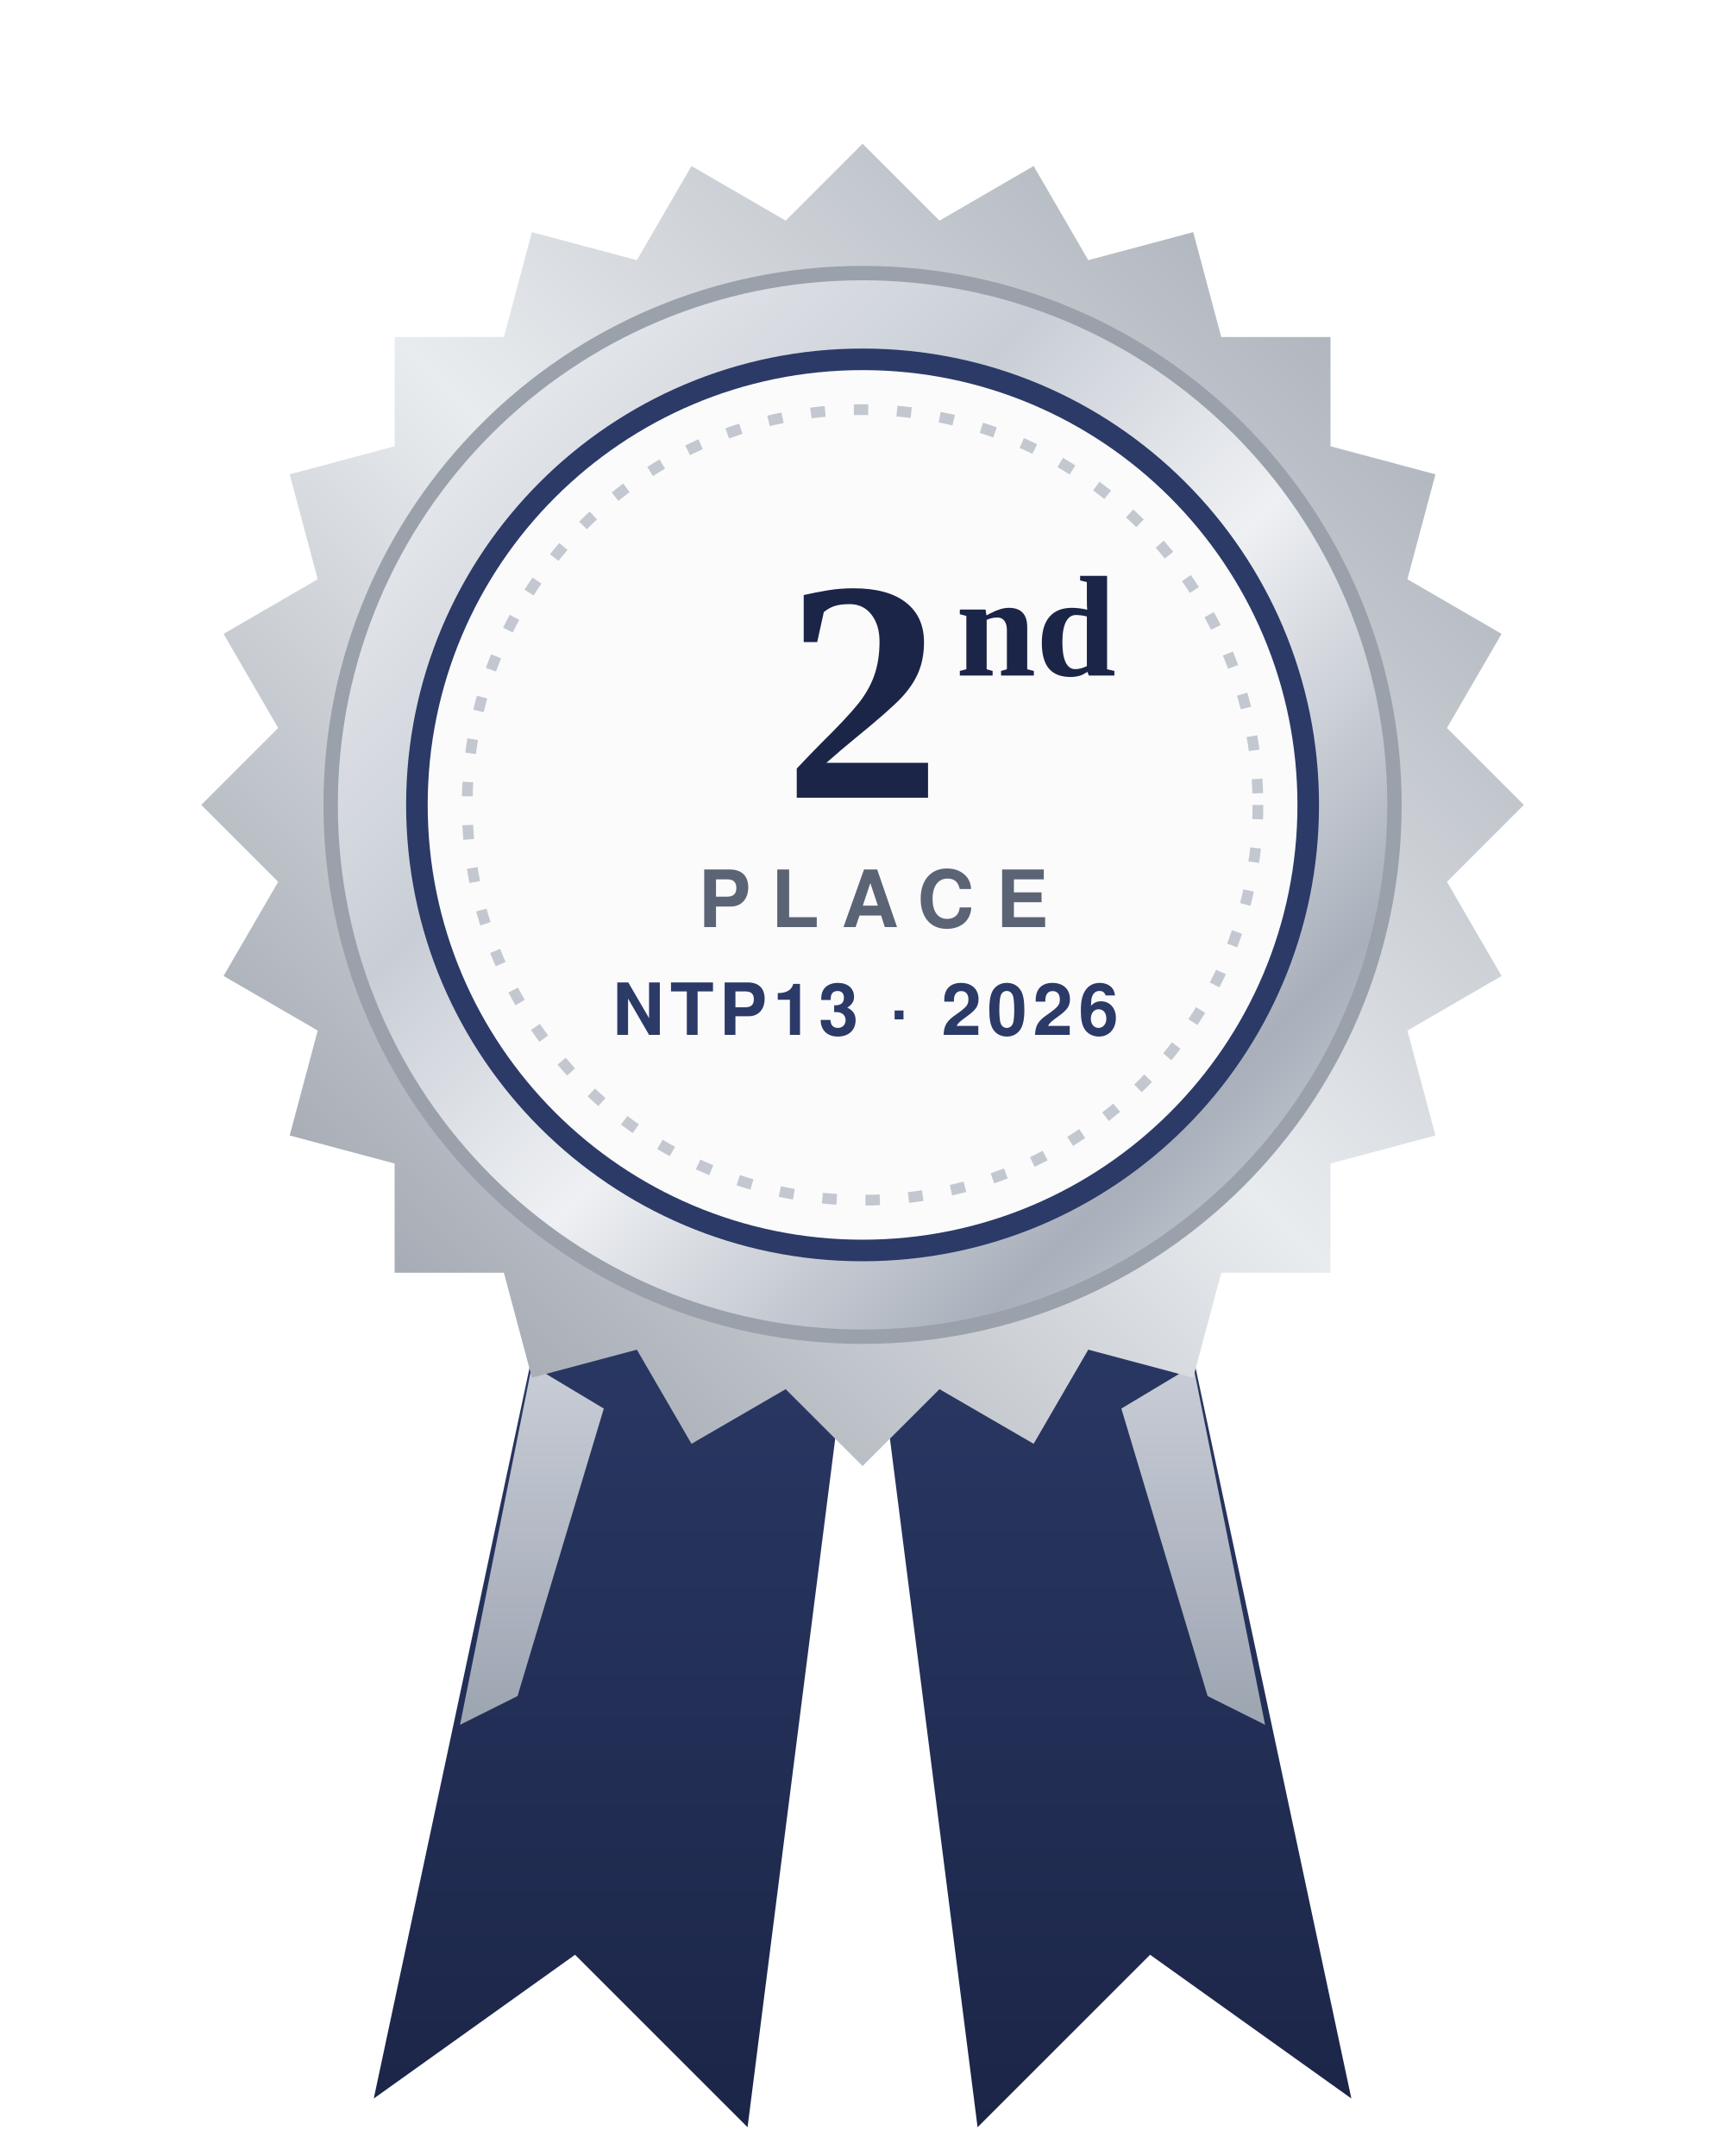
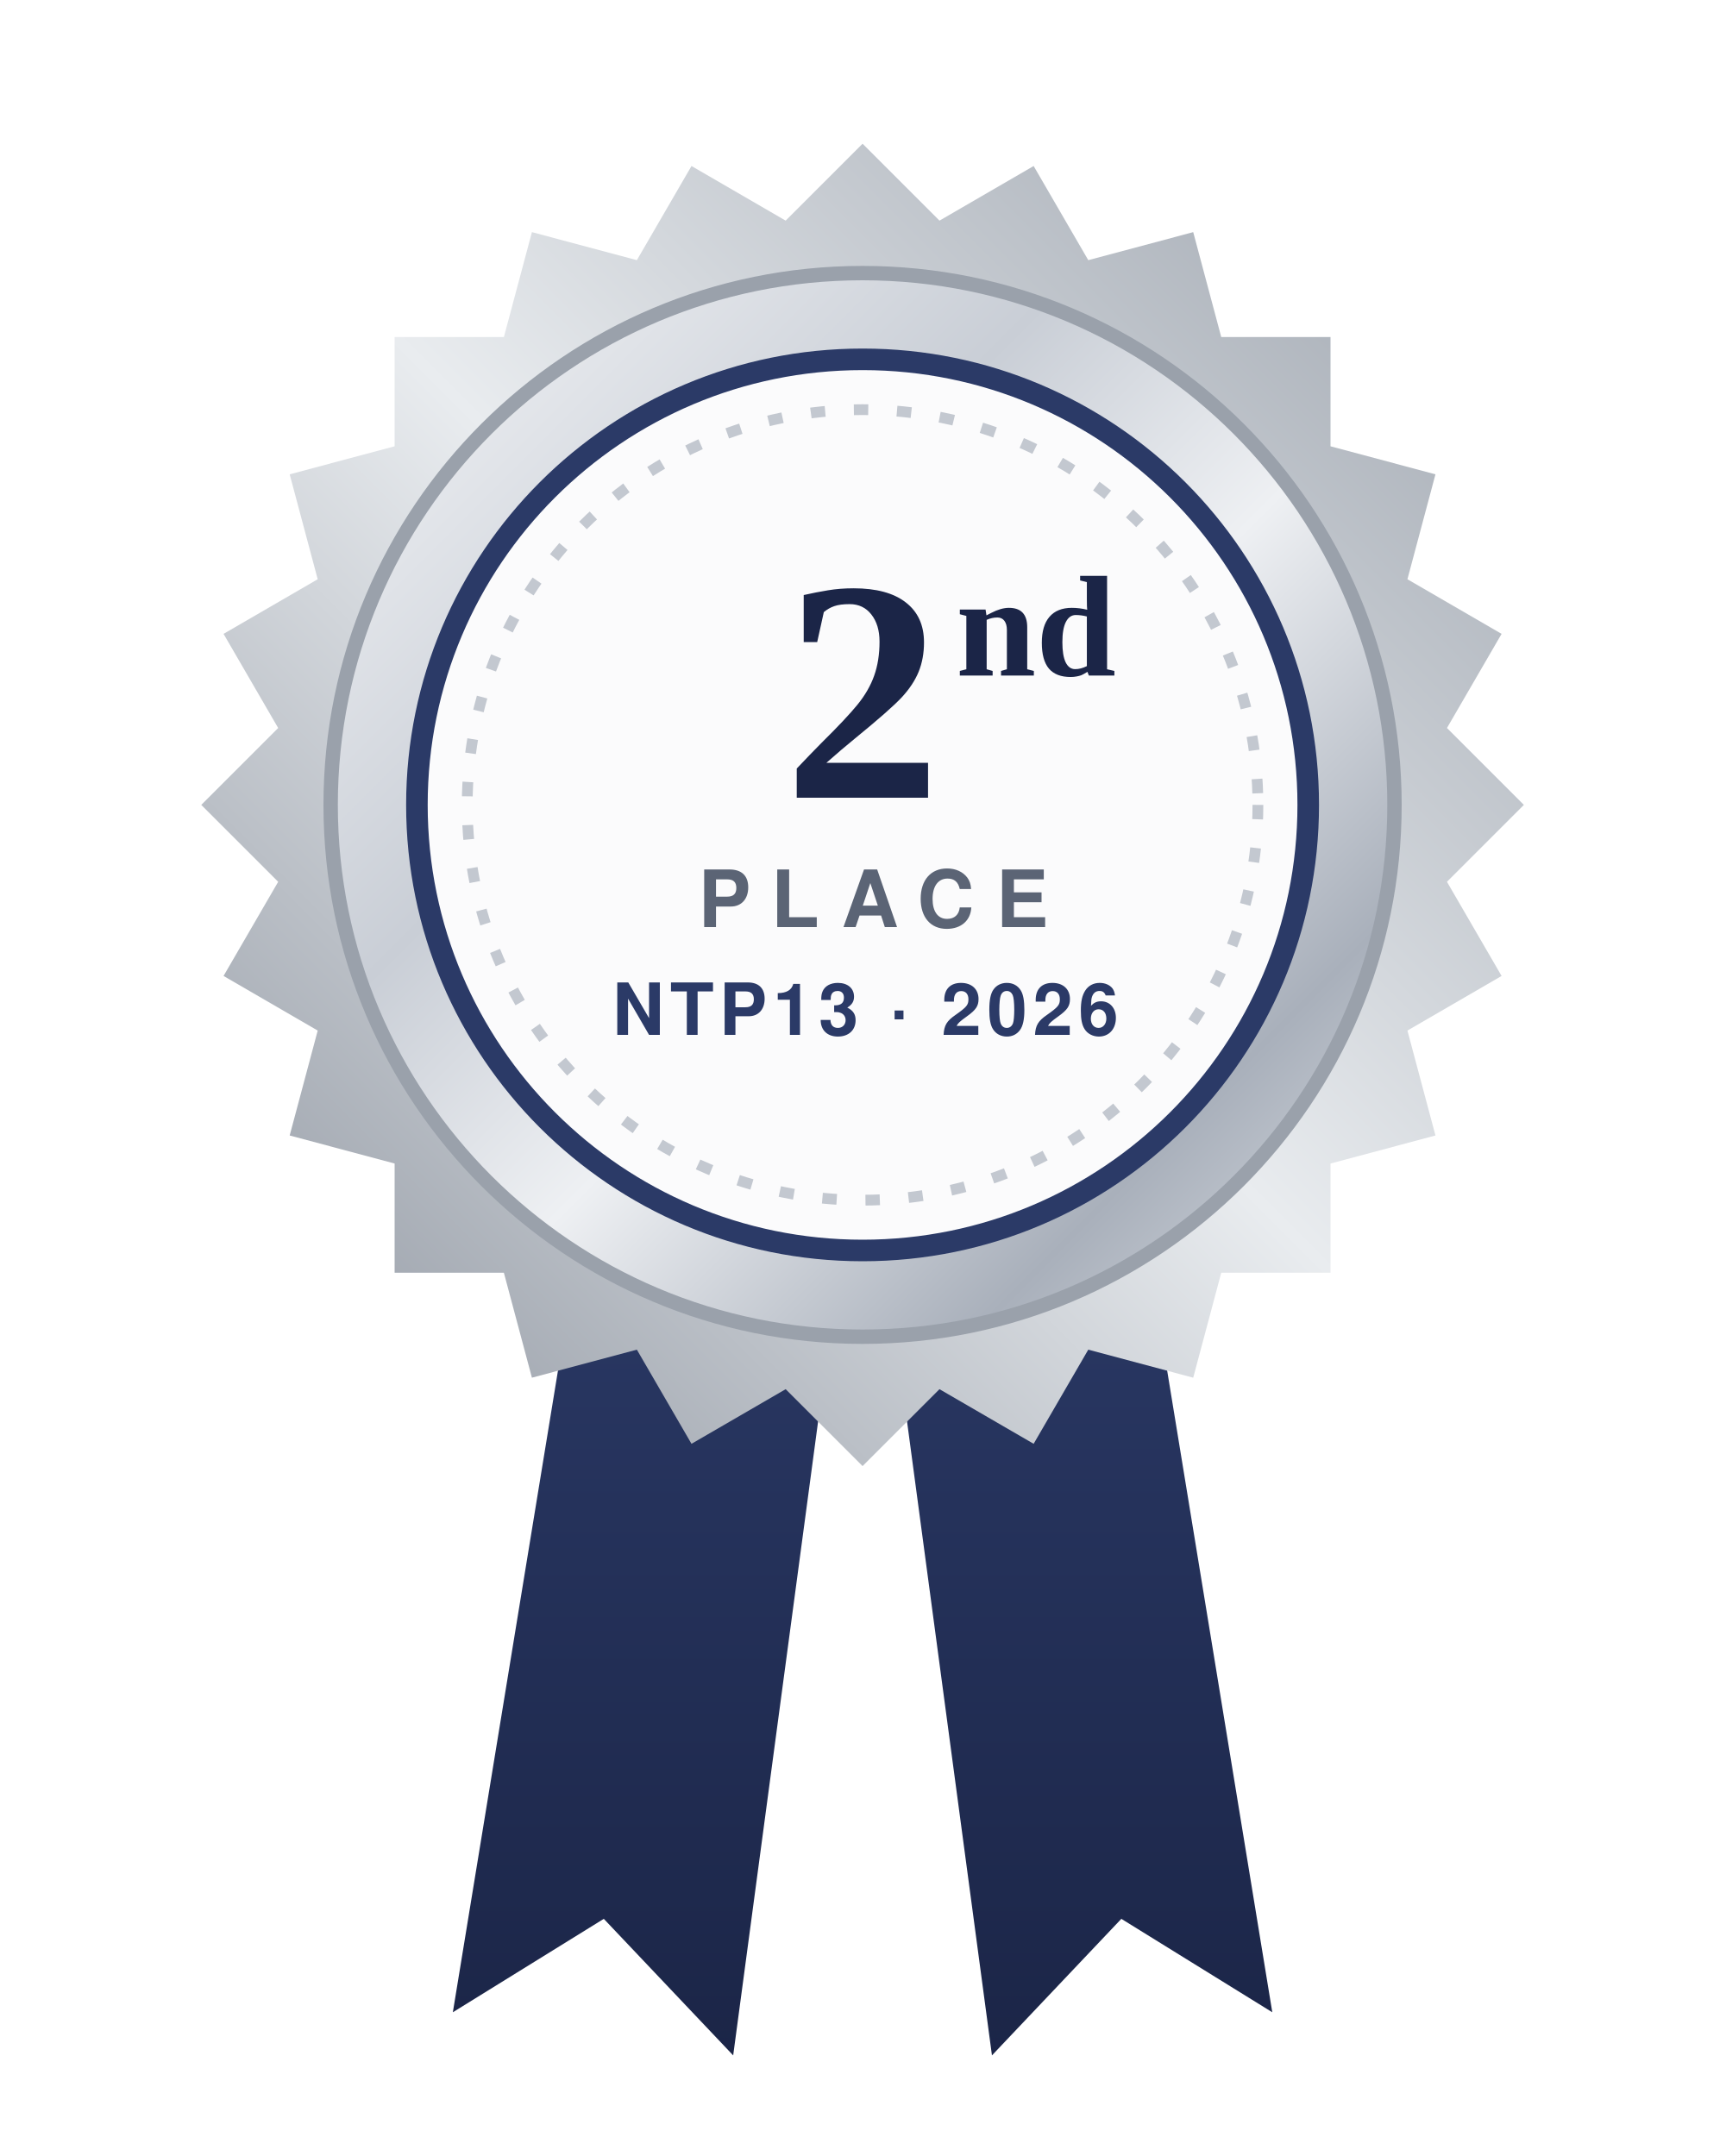
<svg xmlns="http://www.w3.org/2000/svg" viewBox="0 0 240 300" width="240" height="300" role="img" aria-label="2nd place, NTP13 2026">
  <defs>
    <linearGradient id="silver" x1="0" y1="0" x2="1" y2="1">
      <stop offset="0" stop-color="#f7f8fa" />
      <stop offset=".35" stop-color="#c9ced6" />
      <stop offset=".55" stop-color="#eef0f3" />
      <stop offset=".8" stop-color="#a9b0bb" />
      <stop offset="1" stop-color="#dfe3e8" />
    </linearGradient>
    <linearGradient id="silverEdge" x1="0" y1="1" x2="1" y2="0">
      <stop offset="0" stop-color="#8b929d" />
      <stop offset=".5" stop-color="#e9ecef" />
      <stop offset="1" stop-color="#9aa1ab" />
    </linearGradient>
    <linearGradient id="ribbon" x1="0" y1="0" x2="0" y2="1">
      <stop offset="0" stop-color="#2b3a67" />
      <stop offset="1" stop-color="#1b2547" />
    </linearGradient>
-     <linearGradient id="ribbonStripe" x1="0" y1="0" x2="0" y2="1">
-       <stop offset="0" stop-color="#d9dde3" />
-       <stop offset="1" stop-color="#aab1bb" />
-     </linearGradient>
  </defs>
-   <path d="M78 170 L52 292 L80 272 L104 296 L118 186 Z" fill="url(#ribbon)" />
-   <path d="M74 190 L64 240 L72 236 L84 196 Z" fill="url(#ribbonStripe)" opacity=".9" />
-   <path d="M162 170 L188 292 L160 272 L136 296 L122 186 Z" fill="url(#ribbon)" />
-   <path d="M166 190 L176 240 L168 236 L156 196 Z" fill="url(#ribbonStripe)" opacity=".9" />
+   <path d="M82 164 L117 174 L102 286 L84 267 L63 280 Z" fill="url(#ribbon)" />
+   <path d="M158 164 L123 174 L138 286 L156 267 L177 280 Z" fill="url(#ribbon)" />
  <polygon points="120.0,20.0 130.7,30.7 143.8,23.1 151.4,36.2 166.0,32.3 169.9,46.9 185.1,46.9 185.1,62.1 199.7,66.0 195.8,80.6 208.9,88.2 201.3,101.3 212.0,112.0 201.3,122.7 208.9,135.8 195.8,143.4 199.7,158.0 185.1,161.9 185.1,177.1 169.9,177.1 166.0,191.7 151.4,187.8 143.8,200.9 130.7,193.3 120.0,204.0 109.3,193.3 96.2,200.9 88.6,187.8 74.0,191.7 70.1,177.1 54.9,177.1 54.9,161.9 40.3,158.0 44.2,143.4 31.1,135.8 38.7,122.7 28.0,112.0 38.7,101.3 31.1,88.2 44.2,80.6 40.3,66.0 54.9,62.1 54.9,46.9 70.1,46.9 74.0,32.3 88.6,36.2 96.2,23.1 109.3,30.7" fill="url(#silverEdge)" />
  <circle cx="120" cy="112" r="74" fill="url(#silver)" stroke="#9aa1ab" stroke-width="2" />
  <circle cx="120" cy="112" r="62" fill="#fbfbfc" stroke="#2b3a67" stroke-width="3" />
  <circle cx="120" cy="112" r="55" fill="none" stroke="#c3c8d0" stroke-width="1.5" stroke-dasharray="2 4" />
  <text x="120" y="111" text-anchor="middle" font-family="Georgia, 'Times New Roman', serif" font-weight="700" font-size="44" fill="#1b2547">2</text>
  <text x="133" y="94" font-family="Georgia, 'Times New Roman', serif" font-weight="700" font-size="20" fill="#1b2547">nd</text>
  <text x="121.5" y="129" text-anchor="middle" font-family="Helvetica, Arial, sans-serif" font-weight="700" font-size="11" letter-spacing="3" fill="#5b6475">PLACE</text>
  <text x="120.4" y="144" text-anchor="middle" font-family="Helvetica, Arial, sans-serif" font-weight="700" font-size="10" letter-spacing=".8" fill="#2b3a67">NTP13 · 2026</text>
</svg>
